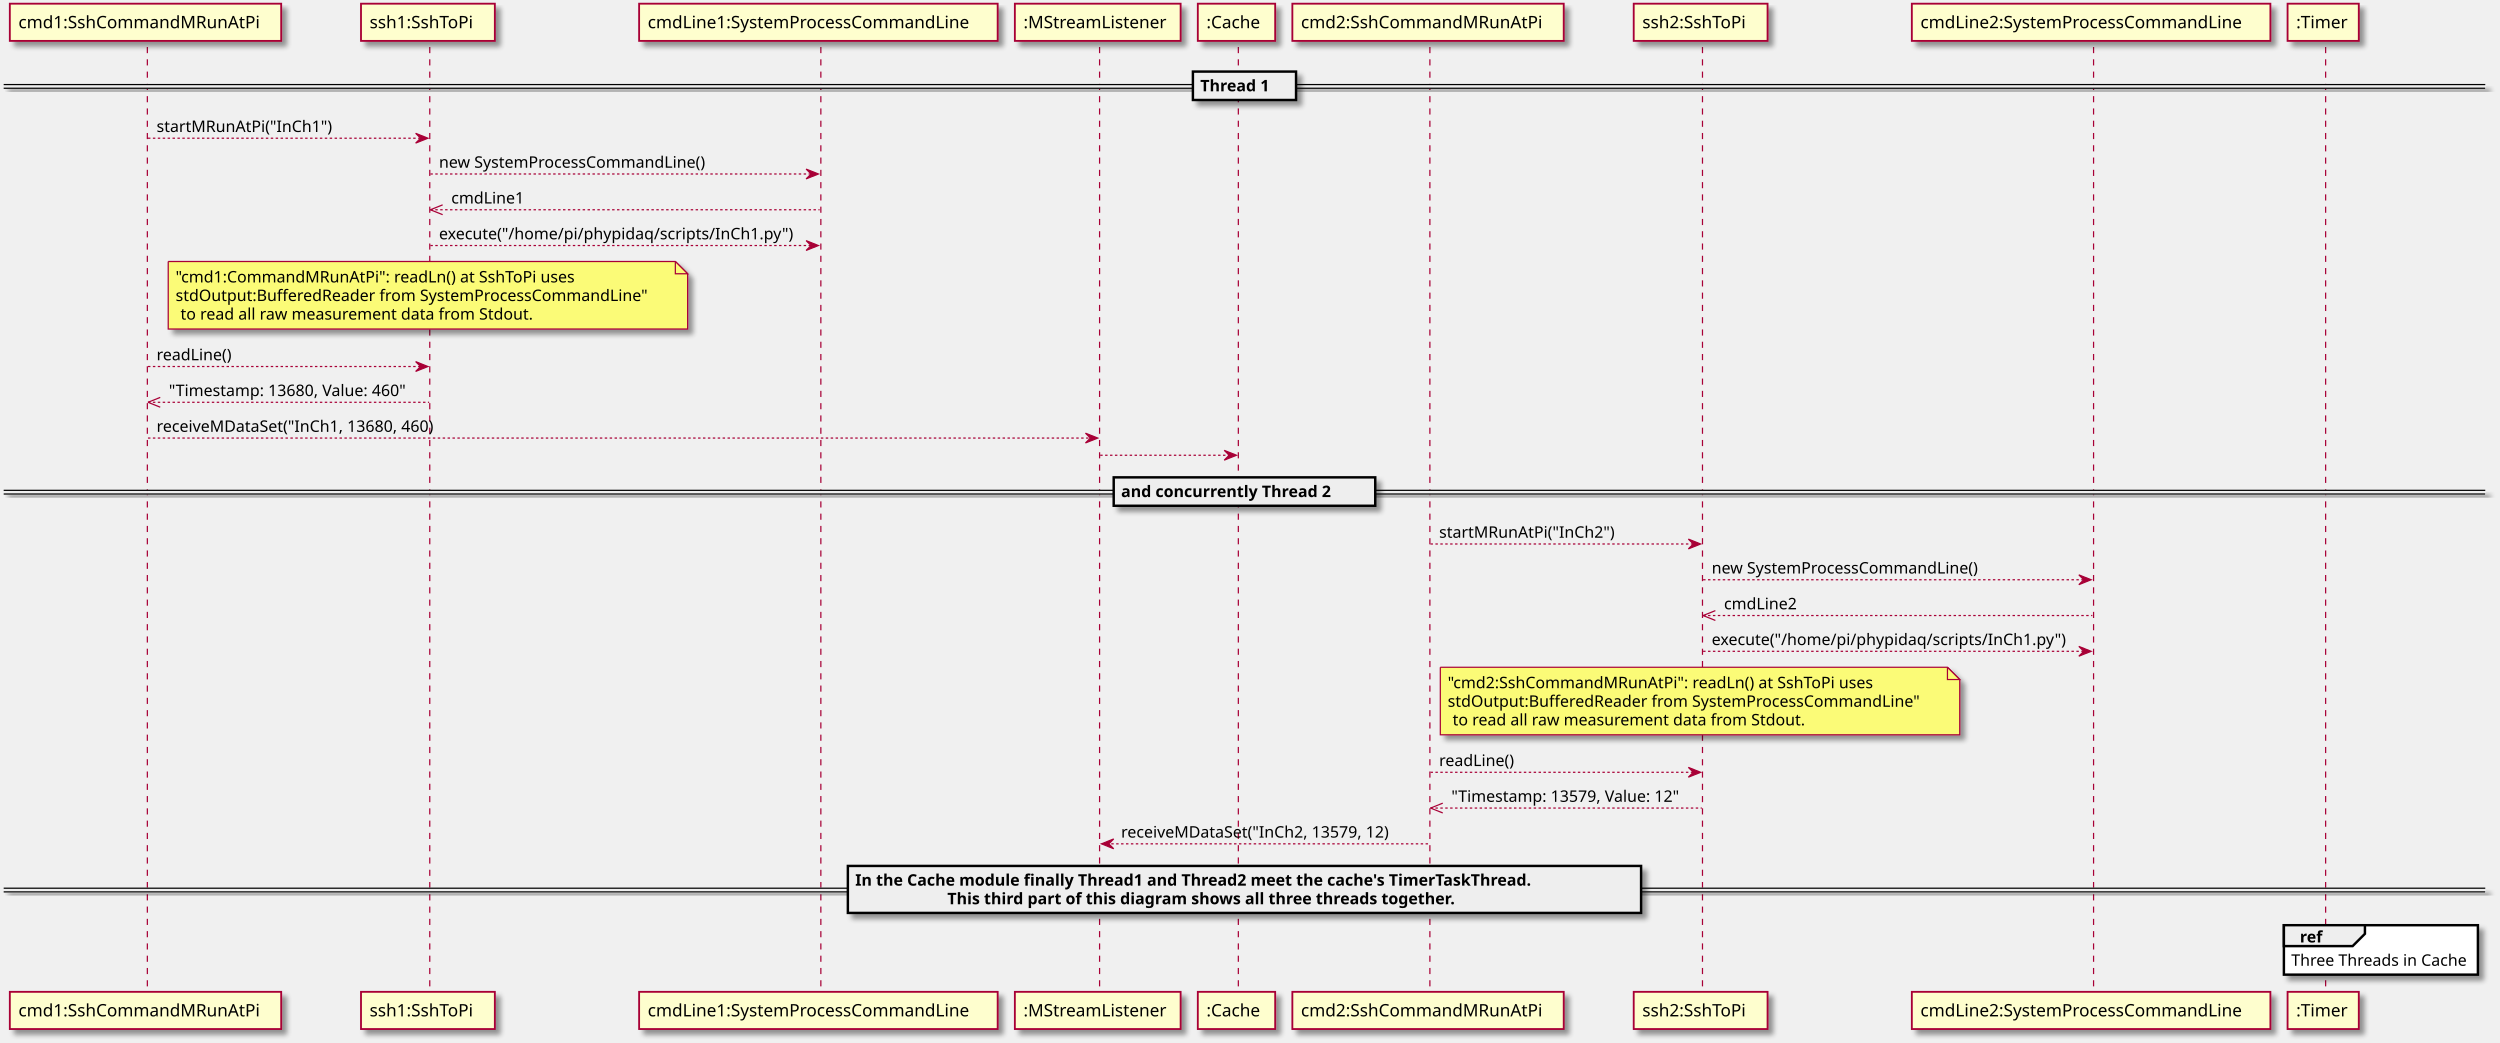
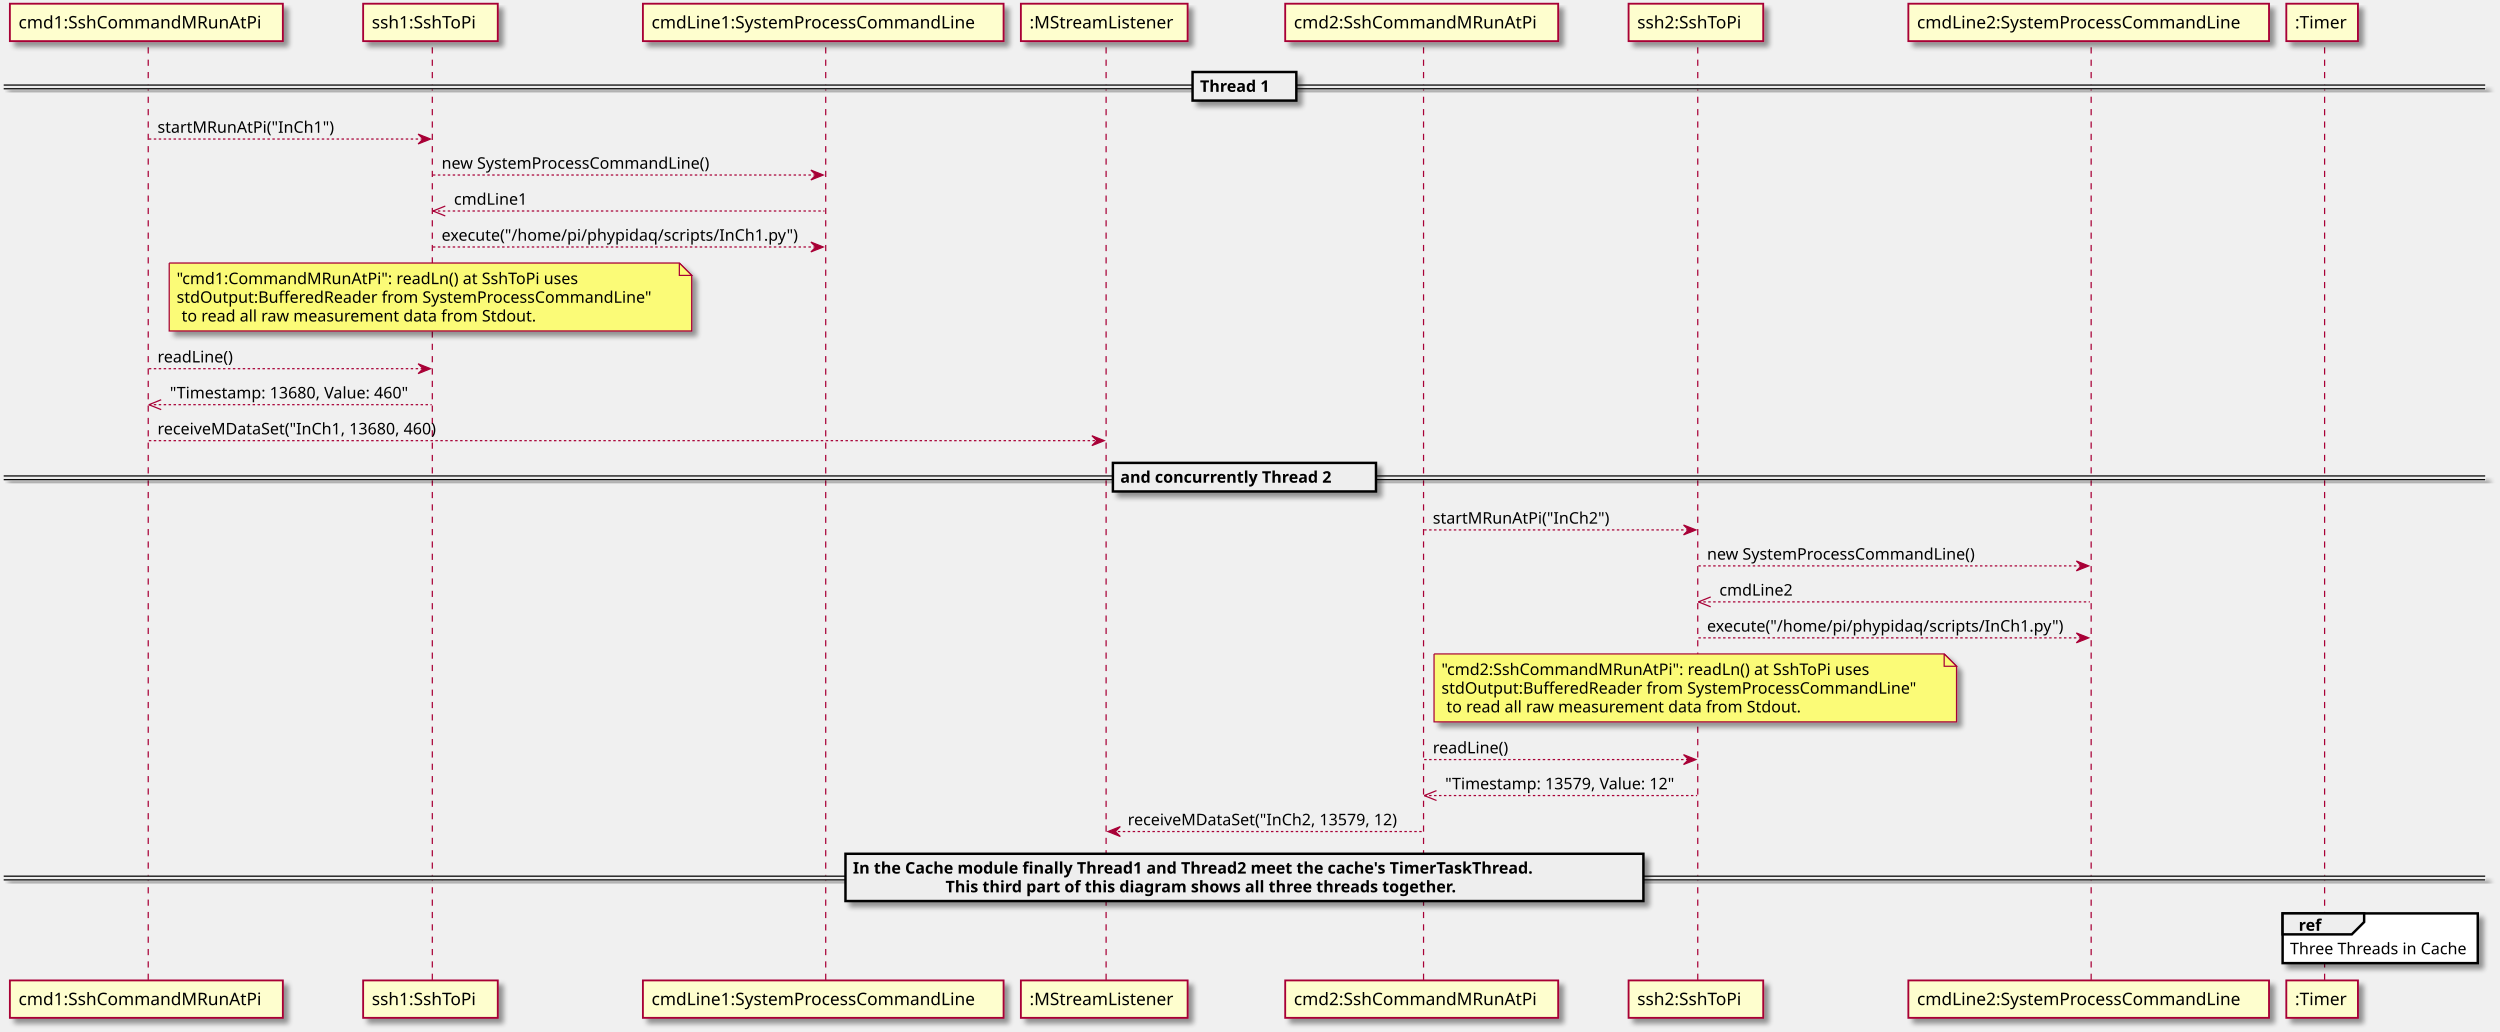
- <svg xmlns="http://www.w3.org/2000/svg" contentScriptType="application/ecmascript" contentStyleType="text/css" height="849px" preserveAspectRatio="none" style="width:2036px;height:849px;" version="1.1" viewBox="0 0 2036 849" width="2036px" zoomAndPan="magnify">
+ <svg xmlns="http://www.w3.org/2000/svg" contentScriptType="application/ecmascript" contentStyleType="text/css" height="835px" preserveAspectRatio="none" style="width:2024px;height:835px;" version="1.1" viewBox="0 0 2024 835" width="2024px" zoomAndPan="magnify">
  <defs>
-     <filter height="300%" id="fjxyus51dmdco" width="300%" x="-1" y="-1">
+     <filter height="300%" id="f1k03ajgm5s1bh" width="300%" x="-1" y="-1">
      <feGaussianBlur result="blurOut" stdDeviation="2.0" />
      <feColorMatrix in="blurOut" result="blurOut2" type="matrix" values="0 0 0 0 0 0 0 0 0 0 0 0 0 0 0 0 0 0 .4 0" />
      <feOffset dx="4.0" dy="4.0" in="blurOut2" result="blurOut3" />
      <feBlend in="SourceGraphic" in2="blurOut3" mode="normal" />
    </filter>
  </defs>
  <g>
-     <line style="stroke: #A80036; stroke-width: 1.0; stroke-dasharray: 5.0,5.0;" x1="120" x2="120" y1="38.297" y2="808.75" />
-     <line style="stroke: #A80036; stroke-width: 1.0; stroke-dasharray: 5.0,5.0;" x1="350" x2="350" y1="38.297" y2="808.75" />
-     <line style="stroke: #A80036; stroke-width: 1.0; stroke-dasharray: 5.0,5.0;" x1="668.5" x2="668.5" y1="38.297" y2="808.75" />
-     <line style="stroke: #A80036; stroke-width: 1.0; stroke-dasharray: 5.0,5.0;" x1="895.5" x2="895.5" y1="38.297" y2="808.75" />
-     <line style="stroke: #A80036; stroke-width: 1.0; stroke-dasharray: 5.0,5.0;" x1="1008.5" x2="1008.5" y1="38.297" y2="808.75" />
-     <line style="stroke: #A80036; stroke-width: 1.0; stroke-dasharray: 5.0,5.0;" x1="1164.5" x2="1164.5" y1="38.297" y2="808.75" />
-     <line style="stroke: #A80036; stroke-width: 1.0; stroke-dasharray: 5.0,5.0;" x1="1386.5" x2="1386.5" y1="38.297" y2="808.75" />
-     <line style="stroke: #A80036; stroke-width: 1.0; stroke-dasharray: 5.0,5.0;" x1="1705" x2="1705" y1="38.297" y2="808.75" />
-     <line style="stroke: #A80036; stroke-width: 1.0; stroke-dasharray: 5.0,5.0;" x1="1894" x2="1894" y1="38.297" y2="808.75" />
-     <rect fill="#FEFECE" filter="url(#fjxyus51dmdco)" height="30.297" style="stroke: #A80036; stroke-width: 1.5;" width="221" x="8" y="3" />
+     <line style="stroke: #A80036; stroke-width: 1.0; stroke-dasharray: 5.0,5.0;" x1="120" x2="120" y1="38.297" y2="794.75" />
+     <line style="stroke: #A80036; stroke-width: 1.0; stroke-dasharray: 5.0,5.0;" x1="350" x2="350" y1="38.297" y2="794.75" />
+     <line style="stroke: #A80036; stroke-width: 1.0; stroke-dasharray: 5.0,5.0;" x1="668.5" x2="668.5" y1="38.297" y2="794.75" />
+     <line style="stroke: #A80036; stroke-width: 1.0; stroke-dasharray: 5.0,5.0;" x1="895.5" x2="895.5" y1="38.297" y2="794.75" />
+     <line style="stroke: #A80036; stroke-width: 1.0; stroke-dasharray: 5.0,5.0;" x1="1152.5" x2="1152.5" y1="38.297" y2="794.75" />
+     <line style="stroke: #A80036; stroke-width: 1.0; stroke-dasharray: 5.0,5.0;" x1="1374.5" x2="1374.5" y1="38.297" y2="794.75" />
+     <line style="stroke: #A80036; stroke-width: 1.0; stroke-dasharray: 5.0,5.0;" x1="1693" x2="1693" y1="38.297" y2="794.75" />
+     <line style="stroke: #A80036; stroke-width: 1.0; stroke-dasharray: 5.0,5.0;" x1="1882" x2="1882" y1="38.297" y2="794.75" />
+     <rect fill="#FEFECE" filter="url(#f1k03ajgm5s1bh)" height="30.297" style="stroke: #A80036; stroke-width: 1.5;" width="221" x="8" y="3" />
    <text fill="#000000" font-family="sans-serif" font-size="14" lengthAdjust="spacingAndGlyphs" textLength="207" x="15" y="22.995">cmd1:SshCommandMRunAtPi</text>
-     <rect fill="#FEFECE" filter="url(#fjxyus51dmdco)" height="30.297" style="stroke: #A80036; stroke-width: 1.5;" width="221" x="8" y="807.75" />
-     <text fill="#000000" font-family="sans-serif" font-size="14" lengthAdjust="spacingAndGlyphs" textLength="207" x="15" y="827.745">cmd1:SshCommandMRunAtPi</text>
-     <rect fill="#FEFECE" filter="url(#fjxyus51dmdco)" height="30.297" style="stroke: #A80036; stroke-width: 1.5;" width="109" x="294" y="3" />
+     <rect fill="#FEFECE" filter="url(#f1k03ajgm5s1bh)" height="30.297" style="stroke: #A80036; stroke-width: 1.5;" width="221" x="8" y="793.75" />
+     <text fill="#000000" font-family="sans-serif" font-size="14" lengthAdjust="spacingAndGlyphs" textLength="207" x="15" y="813.745">cmd1:SshCommandMRunAtPi</text>
+     <rect fill="#FEFECE" filter="url(#f1k03ajgm5s1bh)" height="30.297" style="stroke: #A80036; stroke-width: 1.5;" width="109" x="294" y="3" />
    <text fill="#000000" font-family="sans-serif" font-size="14" lengthAdjust="spacingAndGlyphs" textLength="95" x="301" y="22.995">ssh1:SshToPi</text>
-     <rect fill="#FEFECE" filter="url(#fjxyus51dmdco)" height="30.297" style="stroke: #A80036; stroke-width: 1.5;" width="109" x="294" y="807.75" />
-     <text fill="#000000" font-family="sans-serif" font-size="14" lengthAdjust="spacingAndGlyphs" textLength="95" x="301" y="827.745">ssh1:SshToPi</text>
-     <rect fill="#FEFECE" filter="url(#fjxyus51dmdco)" height="30.297" style="stroke: #A80036; stroke-width: 1.5;" width="292" x="520.5" y="3" />
+     <rect fill="#FEFECE" filter="url(#f1k03ajgm5s1bh)" height="30.297" style="stroke: #A80036; stroke-width: 1.5;" width="109" x="294" y="793.75" />
+     <text fill="#000000" font-family="sans-serif" font-size="14" lengthAdjust="spacingAndGlyphs" textLength="95" x="301" y="813.745">ssh1:SshToPi</text>
+     <rect fill="#FEFECE" filter="url(#f1k03ajgm5s1bh)" height="30.297" style="stroke: #A80036; stroke-width: 1.5;" width="292" x="520.5" y="3" />
    <text fill="#000000" font-family="sans-serif" font-size="14" lengthAdjust="spacingAndGlyphs" textLength="278" x="527.5" y="22.995">cmdLine1:SystemProcessCommandLine</text>
-     <rect fill="#FEFECE" filter="url(#fjxyus51dmdco)" height="30.297" style="stroke: #A80036; stroke-width: 1.5;" width="292" x="520.5" y="807.75" />
-     <text fill="#000000" font-family="sans-serif" font-size="14" lengthAdjust="spacingAndGlyphs" textLength="278" x="527.5" y="827.745">cmdLine1:SystemProcessCommandLine</text>
-     <rect fill="#FEFECE" filter="url(#fjxyus51dmdco)" height="30.297" style="stroke: #A80036; stroke-width: 1.5;" width="135" x="826.5" y="3" />
+     <rect fill="#FEFECE" filter="url(#f1k03ajgm5s1bh)" height="30.297" style="stroke: #A80036; stroke-width: 1.5;" width="292" x="520.5" y="793.75" />
+     <text fill="#000000" font-family="sans-serif" font-size="14" lengthAdjust="spacingAndGlyphs" textLength="278" x="527.5" y="813.745">cmdLine1:SystemProcessCommandLine</text>
+     <rect fill="#FEFECE" filter="url(#f1k03ajgm5s1bh)" height="30.297" style="stroke: #A80036; stroke-width: 1.5;" width="135" x="826.5" y="3" />
    <text fill="#000000" font-family="sans-serif" font-size="14" lengthAdjust="spacingAndGlyphs" textLength="121" x="833.5" y="22.995">:MStreamListener</text>
-     <rect fill="#FEFECE" filter="url(#fjxyus51dmdco)" height="30.297" style="stroke: #A80036; stroke-width: 1.5;" width="135" x="826.5" y="807.75" />
-     <text fill="#000000" font-family="sans-serif" font-size="14" lengthAdjust="spacingAndGlyphs" textLength="121" x="833.5" y="827.745">:MStreamListener</text>
-     <rect fill="#FEFECE" filter="url(#fjxyus51dmdco)" height="30.297" style="stroke: #A80036; stroke-width: 1.5;" width="63" x="975.5" y="3" />
-     <text fill="#000000" font-family="sans-serif" font-size="14" lengthAdjust="spacingAndGlyphs" textLength="49" x="982.5" y="22.995">:Cache</text>
-     <rect fill="#FEFECE" filter="url(#fjxyus51dmdco)" height="30.297" style="stroke: #A80036; stroke-width: 1.5;" width="63" x="975.5" y="807.75" />
-     <text fill="#000000" font-family="sans-serif" font-size="14" lengthAdjust="spacingAndGlyphs" textLength="49" x="982.5" y="827.745">:Cache</text>
-     <rect fill="#FEFECE" filter="url(#fjxyus51dmdco)" height="30.297" style="stroke: #A80036; stroke-width: 1.5;" width="221" x="1052.5" y="3" />
-     <text fill="#000000" font-family="sans-serif" font-size="14" lengthAdjust="spacingAndGlyphs" textLength="207" x="1059.5" y="22.995">cmd2:SshCommandMRunAtPi</text>
-     <rect fill="#FEFECE" filter="url(#fjxyus51dmdco)" height="30.297" style="stroke: #A80036; stroke-width: 1.5;" width="221" x="1052.5" y="807.75" />
-     <text fill="#000000" font-family="sans-serif" font-size="14" lengthAdjust="spacingAndGlyphs" textLength="207" x="1059.5" y="827.745">cmd2:SshCommandMRunAtPi</text>
-     <rect fill="#FEFECE" filter="url(#fjxyus51dmdco)" height="30.297" style="stroke: #A80036; stroke-width: 1.5;" width="109" x="1330.5" y="3" />
-     <text fill="#000000" font-family="sans-serif" font-size="14" lengthAdjust="spacingAndGlyphs" textLength="95" x="1337.5" y="22.995">ssh2:SshToPi</text>
-     <rect fill="#FEFECE" filter="url(#fjxyus51dmdco)" height="30.297" style="stroke: #A80036; stroke-width: 1.5;" width="109" x="1330.5" y="807.75" />
-     <text fill="#000000" font-family="sans-serif" font-size="14" lengthAdjust="spacingAndGlyphs" textLength="95" x="1337.5" y="827.745">ssh2:SshToPi</text>
-     <rect fill="#FEFECE" filter="url(#fjxyus51dmdco)" height="30.297" style="stroke: #A80036; stroke-width: 1.5;" width="292" x="1557" y="3" />
-     <text fill="#000000" font-family="sans-serif" font-size="14" lengthAdjust="spacingAndGlyphs" textLength="278" x="1564" y="22.995">cmdLine2:SystemProcessCommandLine</text>
-     <rect fill="#FEFECE" filter="url(#fjxyus51dmdco)" height="30.297" style="stroke: #A80036; stroke-width: 1.5;" width="292" x="1557" y="807.75" />
-     <text fill="#000000" font-family="sans-serif" font-size="14" lengthAdjust="spacingAndGlyphs" textLength="278" x="1564" y="827.745">cmdLine2:SystemProcessCommandLine</text>
-     <rect fill="#FEFECE" filter="url(#fjxyus51dmdco)" height="30.297" style="stroke: #A80036; stroke-width: 1.5;" width="58" x="1863" y="3" />
-     <text fill="#000000" font-family="sans-serif" font-size="14" lengthAdjust="spacingAndGlyphs" textLength="44" x="1870" y="22.995">:Timer</text>
-     <rect fill="#FEFECE" filter="url(#fjxyus51dmdco)" height="30.297" style="stroke: #A80036; stroke-width: 1.5;" width="58" x="1863" y="807.75" />
-     <text fill="#000000" font-family="sans-serif" font-size="14" lengthAdjust="spacingAndGlyphs" textLength="44" x="1870" y="827.745">:Timer</text>
-     <rect fill="#EEEEEE" filter="url(#fjxyus51dmdco)" height="3" style="stroke: #EEEEEE; stroke-width: 1.0;" width="2021" x="3" y="68.863" />
-     <line style="stroke: #000000; stroke-width: 1.0;" x1="3" x2="2024" y1="68.863" y2="68.863" />
-     <line style="stroke: #000000; stroke-width: 1.0;" x1="3" x2="2024" y1="71.863" y2="71.863" />
-     <rect fill="#EEEEEE" filter="url(#fjxyus51dmdco)" height="23.133" style="stroke: #000000; stroke-width: 2.0;" width="84" x="971.5" y="58.297" />
-     <text fill="#000000" font-family="sans-serif" font-size="13" font-weight="bold" lengthAdjust="spacingAndGlyphs" textLength="65" x="977.5" y="74.364">Thread 1</text>
+     <rect fill="#FEFECE" filter="url(#f1k03ajgm5s1bh)" height="30.297" style="stroke: #A80036; stroke-width: 1.5;" width="135" x="826.5" y="793.75" />
+     <text fill="#000000" font-family="sans-serif" font-size="14" lengthAdjust="spacingAndGlyphs" textLength="121" x="833.5" y="813.745">:MStreamListener</text>
+     <rect fill="#FEFECE" filter="url(#f1k03ajgm5s1bh)" height="30.297" style="stroke: #A80036; stroke-width: 1.5;" width="221" x="1040.5" y="3" />
+     <text fill="#000000" font-family="sans-serif" font-size="14" lengthAdjust="spacingAndGlyphs" textLength="207" x="1047.5" y="22.995">cmd2:SshCommandMRunAtPi</text>
+     <rect fill="#FEFECE" filter="url(#f1k03ajgm5s1bh)" height="30.297" style="stroke: #A80036; stroke-width: 1.5;" width="221" x="1040.5" y="793.75" />
+     <text fill="#000000" font-family="sans-serif" font-size="14" lengthAdjust="spacingAndGlyphs" textLength="207" x="1047.5" y="813.745">cmd2:SshCommandMRunAtPi</text>
+     <rect fill="#FEFECE" filter="url(#f1k03ajgm5s1bh)" height="30.297" style="stroke: #A80036; stroke-width: 1.5;" width="109" x="1318.5" y="3" />
+     <text fill="#000000" font-family="sans-serif" font-size="14" lengthAdjust="spacingAndGlyphs" textLength="95" x="1325.5" y="22.995">ssh2:SshToPi</text>
+     <rect fill="#FEFECE" filter="url(#f1k03ajgm5s1bh)" height="30.297" style="stroke: #A80036; stroke-width: 1.5;" width="109" x="1318.5" y="793.75" />
+     <text fill="#000000" font-family="sans-serif" font-size="14" lengthAdjust="spacingAndGlyphs" textLength="95" x="1325.5" y="813.745">ssh2:SshToPi</text>
+     <rect fill="#FEFECE" filter="url(#f1k03ajgm5s1bh)" height="30.297" style="stroke: #A80036; stroke-width: 1.5;" width="292" x="1545" y="3" />
+     <text fill="#000000" font-family="sans-serif" font-size="14" lengthAdjust="spacingAndGlyphs" textLength="278" x="1552" y="22.995">cmdLine2:SystemProcessCommandLine</text>
+     <rect fill="#FEFECE" filter="url(#f1k03ajgm5s1bh)" height="30.297" style="stroke: #A80036; stroke-width: 1.5;" width="292" x="1545" y="793.75" />
+     <text fill="#000000" font-family="sans-serif" font-size="14" lengthAdjust="spacingAndGlyphs" textLength="278" x="1552" y="813.745">cmdLine2:SystemProcessCommandLine</text>
+     <rect fill="#FEFECE" filter="url(#f1k03ajgm5s1bh)" height="30.297" style="stroke: #A80036; stroke-width: 1.5;" width="58" x="1851" y="3" />
+     <text fill="#000000" font-family="sans-serif" font-size="14" lengthAdjust="spacingAndGlyphs" textLength="44" x="1858" y="22.995">:Timer</text>
+     <rect fill="#FEFECE" filter="url(#f1k03ajgm5s1bh)" height="30.297" style="stroke: #A80036; stroke-width: 1.5;" width="58" x="1851" y="793.75" />
+     <text fill="#000000" font-family="sans-serif" font-size="14" lengthAdjust="spacingAndGlyphs" textLength="44" x="1858" y="813.745">:Timer</text>
+     <rect fill="#EEEEEE" filter="url(#f1k03ajgm5s1bh)" height="3" style="stroke: #EEEEEE; stroke-width: 1.0;" width="2009" x="3" y="68.863" />
+     <line style="stroke: #000000; stroke-width: 1.0;" x1="3" x2="2012" y1="68.863" y2="68.863" />
+     <line style="stroke: #000000; stroke-width: 1.0;" x1="3" x2="2012" y1="71.863" y2="71.863" />
+     <rect fill="#EEEEEE" filter="url(#f1k03ajgm5s1bh)" height="23.133" style="stroke: #000000; stroke-width: 2.0;" width="84" x="965.5" y="58.297" />
+     <text fill="#000000" font-family="sans-serif" font-size="13" font-weight="bold" lengthAdjust="spacingAndGlyphs" textLength="65" x="971.5" y="74.364">Thread 1</text>
    <polygon fill="#A80036" points="338.5,108.562,348.5,112.562,338.5,116.562,342.5,112.562" style="stroke: #A80036; stroke-width: 1.0;" />
    <line style="stroke: #A80036; stroke-width: 1.0; stroke-dasharray: 2.0,2.0;" x1="120.5" x2="344.5" y1="112.562" y2="112.562" />
    <text fill="#000000" font-family="sans-serif" font-size="13" lengthAdjust="spacingAndGlyphs" textLength="146" x="127.5" y="107.497">startMRunAtPi("InCh1")</text>
    <polygon fill="#A80036" points="656.5,137.695,666.5,141.695,656.5,145.695,660.5,141.695" style="stroke: #A80036; stroke-width: 1.0;" />
    <line style="stroke: #A80036; stroke-width: 1.0; stroke-dasharray: 2.0,2.0;" x1="350.5" x2="662.5" y1="141.695" y2="141.695" />
    <text fill="#000000" font-family="sans-serif" font-size="13" lengthAdjust="spacingAndGlyphs" textLength="231" x="357.5" y="136.629">new SystemProcessCommandLine()</text>
    <line style="stroke: #A80036; stroke-width: 1.0;" x1="350.5" x2="360.5" y1="170.828" y2="166.828" />
    <line style="stroke: #A80036; stroke-width: 1.0;" x1="350.5" x2="360.5" y1="170.828" y2="174.828" />
    <line style="stroke: #A80036; stroke-width: 1.0; stroke-dasharray: 2.0,2.0;" x1="350.5" x2="667.5" y1="170.828" y2="170.828" />
    <text fill="#000000" font-family="sans-serif" font-size="13" lengthAdjust="spacingAndGlyphs" textLength="62" x="367.5" y="165.762">cmdLine1</text>
    <polygon fill="#A80036" points="656.5,195.961,666.5,199.961,656.5,203.961,660.5,199.961" style="stroke: #A80036; stroke-width: 1.0;" />
    <line style="stroke: #A80036; stroke-width: 1.0; stroke-dasharray: 2.0,2.0;" x1="350.5" x2="662.5" y1="199.961" y2="199.961" />
    <text fill="#000000" font-family="sans-serif" font-size="13" lengthAdjust="spacingAndGlyphs" textLength="294" x="357.5" y="194.895">execute("/home/pi/phypidaq/scripts/InCh1.py")</text>
-     <path d="M137,212.961 L137,267.961 L560,267.961 L560,222.961 L550,212.961 L137,212.961 " fill="#FBFB77" filter="url(#fjxyus51dmdco)" style="stroke: #A80036; stroke-width: 1.0;" />
+     <path d="M137,212.961 L137,267.961 L560,267.961 L560,222.961 L550,212.961 L137,212.961 " fill="#FBFB77" filter="url(#f1k03ajgm5s1bh)" style="stroke: #A80036; stroke-width: 1.0;" />
    <path d="M550,212.961 L550,222.961 L560,222.961 L550,212.961 " fill="#FBFB77" style="stroke: #A80036; stroke-width: 1.0;" />
    <text fill="#000000" font-family="sans-serif" font-size="13" lengthAdjust="spacingAndGlyphs" textLength="344" x="143" y="230.028">"cmd1:CommandMRunAtPi": readLn() at SshToPi uses</text>
    <text fill="#000000" font-family="sans-serif" font-size="13" lengthAdjust="spacingAndGlyphs" textLength="402" x="143" y="245.161">stdOutput:BufferedReader from SystemProcessCommandLine"</text>
    <text fill="#000000" font-family="sans-serif" font-size="13" lengthAdjust="spacingAndGlyphs" textLength="303" x="147" y="260.293">to read all raw measurement data from Stdout.</text>
    <polygon fill="#A80036" points="338.5,294.492,348.5,298.492,338.5,302.492,342.5,298.492" style="stroke: #A80036; stroke-width: 1.0;" />
    <line style="stroke: #A80036; stroke-width: 1.0; stroke-dasharray: 2.0,2.0;" x1="120.5" x2="344.5" y1="298.492" y2="298.492" />
    <text fill="#000000" font-family="sans-serif" font-size="13" lengthAdjust="spacingAndGlyphs" textLength="65" x="127.5" y="293.426">readLine()</text>
    <line style="stroke: #A80036; stroke-width: 1.0;" x1="120.5" x2="130.5" y1="327.625" y2="323.625" />
    <line style="stroke: #A80036; stroke-width: 1.0;" x1="120.5" x2="130.5" y1="327.625" y2="331.625" />
    <line style="stroke: #A80036; stroke-width: 1.0; stroke-dasharray: 2.0,2.0;" x1="120.5" x2="349.5" y1="327.625" y2="327.625" />
    <text fill="#000000" font-family="sans-serif" font-size="13" lengthAdjust="spacingAndGlyphs" textLength="206" x="137.5" y="322.559">"Timestamp: 13680, Value: 460"</text>
    <polygon fill="#A80036" points="884,352.758,894,356.758,884,360.758,888,356.758" style="stroke: #A80036; stroke-width: 1.0;" />
    <line style="stroke: #A80036; stroke-width: 1.0; stroke-dasharray: 2.0,2.0;" x1="120.5" x2="890" y1="356.758" y2="356.758" />
    <text fill="#000000" font-family="sans-serif" font-size="13" lengthAdjust="spacingAndGlyphs" textLength="241" x="127.5" y="351.692">receiveMDataSet("InCh1, 13680, 460)</text>
-     <polygon fill="#A80036" points="997,366.758,1007,370.758,997,374.758,1001,370.758" style="stroke: #A80036; stroke-width: 1.0;" />
-     <line style="stroke: #A80036; stroke-width: 1.0; stroke-dasharray: 2.0,2.0;" x1="896" x2="1003" y1="370.758" y2="370.758" />
-     <rect fill="#EEEEEE" filter="url(#fjxyus51dmdco)" height="3" style="stroke: #EEEEEE; stroke-width: 1.0;" width="2021" x="3" y="399.324" />
-     <line style="stroke: #000000; stroke-width: 1.0;" x1="3" x2="2024" y1="399.324" y2="399.324" />
-     <line style="stroke: #000000; stroke-width: 1.0;" x1="3" x2="2024" y1="402.324" y2="402.324" />
-     <rect fill="#EEEEEE" filter="url(#fjxyus51dmdco)" height="23.133" style="stroke: #000000; stroke-width: 2.0;" width="213" x="907" y="388.758" />
-     <text fill="#000000" font-family="sans-serif" font-size="13" font-weight="bold" lengthAdjust="spacingAndGlyphs" textLength="194" x="913" y="404.825">and concurrently Thread 2</text>
-     <polygon fill="#A80036" points="1375,439.023,1385,443.023,1375,447.023,1379,443.023" style="stroke: #A80036; stroke-width: 1.0;" />
-     <line style="stroke: #A80036; stroke-width: 1.0; stroke-dasharray: 2.0,2.0;" x1="1165" x2="1381" y1="443.023" y2="443.023" />
-     <text fill="#000000" font-family="sans-serif" font-size="13" lengthAdjust="spacingAndGlyphs" textLength="146" x="1172" y="437.957">startMRunAtPi("InCh2")</text>
-     <polygon fill="#A80036" points="1693,468.156,1703,472.156,1693,476.156,1697,472.156" style="stroke: #A80036; stroke-width: 1.0;" />
-     <line style="stroke: #A80036; stroke-width: 1.0; stroke-dasharray: 2.0,2.0;" x1="1387" x2="1699" y1="472.156" y2="472.156" />
-     <text fill="#000000" font-family="sans-serif" font-size="13" lengthAdjust="spacingAndGlyphs" textLength="231" x="1394" y="467.09">new SystemProcessCommandLine()</text>
-     <line style="stroke: #A80036; stroke-width: 1.0;" x1="1387" x2="1397" y1="501.289" y2="497.289" />
-     <line style="stroke: #A80036; stroke-width: 1.0;" x1="1387" x2="1397" y1="501.289" y2="505.289" />
-     <line style="stroke: #A80036; stroke-width: 1.0; stroke-dasharray: 2.0,2.0;" x1="1387" x2="1704" y1="501.289" y2="501.289" />
-     <text fill="#000000" font-family="sans-serif" font-size="13" lengthAdjust="spacingAndGlyphs" textLength="62" x="1404" y="496.223">cmdLine2</text>
-     <polygon fill="#A80036" points="1693,526.422,1703,530.422,1693,534.422,1697,530.422" style="stroke: #A80036; stroke-width: 1.0;" />
-     <line style="stroke: #A80036; stroke-width: 1.0; stroke-dasharray: 2.0,2.0;" x1="1387" x2="1699" y1="530.422" y2="530.422" />
-     <text fill="#000000" font-family="sans-serif" font-size="13" lengthAdjust="spacingAndGlyphs" textLength="294" x="1394" y="525.356">execute("/home/pi/phypidaq/scripts/InCh1.py")</text>
-     <path d="M1173,543.422 L1173,598.422 L1596,598.422 L1596,553.422 L1586,543.422 L1173,543.422 " fill="#FBFB77" filter="url(#fjxyus51dmdco)" style="stroke: #A80036; stroke-width: 1.0;" />
-     <path d="M1586,543.422 L1586,553.422 L1596,553.422 L1586,543.422 " fill="#FBFB77" style="stroke: #A80036; stroke-width: 1.0;" />
-     <text fill="#000000" font-family="sans-serif" font-size="13" lengthAdjust="spacingAndGlyphs" textLength="368" x="1179" y="560.489">"cmd2:SshCommandMRunAtPi": readLn() at SshToPi uses</text>
-     <text fill="#000000" font-family="sans-serif" font-size="13" lengthAdjust="spacingAndGlyphs" textLength="402" x="1179" y="575.622">stdOutput:BufferedReader from SystemProcessCommandLine"</text>
-     <text fill="#000000" font-family="sans-serif" font-size="13" lengthAdjust="spacingAndGlyphs" textLength="303" x="1183" y="590.754">to read all raw measurement data from Stdout.</text>
-     <polygon fill="#A80036" points="1375,624.953,1385,628.953,1375,632.953,1379,628.953" style="stroke: #A80036; stroke-width: 1.0;" />
-     <line style="stroke: #A80036; stroke-width: 1.0; stroke-dasharray: 2.0,2.0;" x1="1165" x2="1381" y1="628.953" y2="628.953" />
-     <text fill="#000000" font-family="sans-serif" font-size="13" lengthAdjust="spacingAndGlyphs" textLength="65" x="1172" y="623.887">readLine()</text>
-     <line style="stroke: #A80036; stroke-width: 1.0;" x1="1165" x2="1175" y1="658.086" y2="654.086" />
-     <line style="stroke: #A80036; stroke-width: 1.0;" x1="1165" x2="1175" y1="658.086" y2="662.086" />
-     <line style="stroke: #A80036; stroke-width: 1.0; stroke-dasharray: 2.0,2.0;" x1="1165" x2="1386" y1="658.086" y2="658.086" />
-     <text fill="#000000" font-family="sans-serif" font-size="13" lengthAdjust="spacingAndGlyphs" textLength="198" x="1182" y="653.02">"Timestamp: 13579, Value: 12"</text>
-     <polygon fill="#A80036" points="907,683.219,897,687.219,907,691.219,903,687.219" style="stroke: #A80036; stroke-width: 1.0;" />
-     <line style="stroke: #A80036; stroke-width: 1.0; stroke-dasharray: 2.0,2.0;" x1="901" x2="1164" y1="687.219" y2="687.219" />
-     <text fill="#000000" font-family="sans-serif" font-size="13" lengthAdjust="spacingAndGlyphs" textLength="233" x="913" y="682.153">receiveMDataSet("InCh2, 13579, 12)</text>
-     <rect fill="#EEEEEE" filter="url(#fjxyus51dmdco)" height="3" style="stroke: #EEEEEE; stroke-width: 1.0;" width="2021" x="3" y="723.352" />
-     <line style="stroke: #000000; stroke-width: 1.0;" x1="3" x2="2024" y1="723.352" y2="723.352" />
-     <line style="stroke: #000000; stroke-width: 1.0;" x1="3" x2="2024" y1="726.352" y2="726.352" />
-     <rect fill="#EEEEEE" filter="url(#fjxyus51dmdco)" height="38.266" style="stroke: #000000; stroke-width: 2.0;" width="646" x="690.5" y="705.219" />
-     <text fill="#000000" font-family="sans-serif" font-size="13" font-weight="bold" lengthAdjust="spacingAndGlyphs" textLength="632" x="696.5" y="721.286">In the Cache module finally Thread1 and Thread2 meet the cache's TimerTaskThread.</text>
-     <text fill="#000000" font-family="sans-serif" font-size="13" font-weight="bold" lengthAdjust="spacingAndGlyphs" textLength="477" x="771.5" y="736.418">This third part of this diagram shows all three threads together.</text>
-     <rect fill="#FFFFFF" filter="url(#fjxyus51dmdco)" height="40.266" style="stroke: #000000; stroke-width: 2.0;" width="158" x="1860" y="753.484" />
-     <polygon fill="#EEEEEE" points="1860,753.484,1926,753.484,1926,760.484,1916,770.484,1860,770.484,1860,753.484" style="stroke: #000000; stroke-width: 2.0;" />
-     <text fill="#000000" font-family="sans-serif" font-size="13" font-weight="bold" lengthAdjust="spacingAndGlyphs" textLength="21" x="1873" y="767.551">ref</text>
-     <text fill="#000000" font-family="sans-serif" font-size="13" lengthAdjust="spacingAndGlyphs" textLength="150" x="1866" y="786.551">Three Threads in Cache</text>
+     <rect fill="#EEEEEE" filter="url(#f1k03ajgm5s1bh)" height="3" style="stroke: #EEEEEE; stroke-width: 1.0;" width="2009" x="3" y="385.324" />
+     <line style="stroke: #000000; stroke-width: 1.0;" x1="3" x2="2012" y1="385.324" y2="385.324" />
+     <line style="stroke: #000000; stroke-width: 1.0;" x1="3" x2="2012" y1="388.324" y2="388.324" />
+     <rect fill="#EEEEEE" filter="url(#f1k03ajgm5s1bh)" height="23.133" style="stroke: #000000; stroke-width: 2.0;" width="213" x="901" y="374.758" />
+     <text fill="#000000" font-family="sans-serif" font-size="13" font-weight="bold" lengthAdjust="spacingAndGlyphs" textLength="194" x="907" y="390.825">and concurrently Thread 2</text>
+     <polygon fill="#A80036" points="1363,425.023,1373,429.023,1363,433.023,1367,429.023" style="stroke: #A80036; stroke-width: 1.0;" />
+     <line style="stroke: #A80036; stroke-width: 1.0; stroke-dasharray: 2.0,2.0;" x1="1153" x2="1369" y1="429.023" y2="429.023" />
+     <text fill="#000000" font-family="sans-serif" font-size="13" lengthAdjust="spacingAndGlyphs" textLength="146" x="1160" y="423.957">startMRunAtPi("InCh2")</text>
+     <polygon fill="#A80036" points="1681,454.156,1691,458.156,1681,462.156,1685,458.156" style="stroke: #A80036; stroke-width: 1.0;" />
+     <line style="stroke: #A80036; stroke-width: 1.0; stroke-dasharray: 2.0,2.0;" x1="1375" x2="1687" y1="458.156" y2="458.156" />
+     <text fill="#000000" font-family="sans-serif" font-size="13" lengthAdjust="spacingAndGlyphs" textLength="231" x="1382" y="453.09">new SystemProcessCommandLine()</text>
+     <line style="stroke: #A80036; stroke-width: 1.0;" x1="1375" x2="1385" y1="487.289" y2="483.289" />
+     <line style="stroke: #A80036; stroke-width: 1.0;" x1="1375" x2="1385" y1="487.289" y2="491.289" />
+     <line style="stroke: #A80036; stroke-width: 1.0; stroke-dasharray: 2.0,2.0;" x1="1375" x2="1692" y1="487.289" y2="487.289" />
+     <text fill="#000000" font-family="sans-serif" font-size="13" lengthAdjust="spacingAndGlyphs" textLength="62" x="1392" y="482.223">cmdLine2</text>
+     <polygon fill="#A80036" points="1681,512.422,1691,516.422,1681,520.422,1685,516.422" style="stroke: #A80036; stroke-width: 1.0;" />
+     <line style="stroke: #A80036; stroke-width: 1.0; stroke-dasharray: 2.0,2.0;" x1="1375" x2="1687" y1="516.422" y2="516.422" />
+     <text fill="#000000" font-family="sans-serif" font-size="13" lengthAdjust="spacingAndGlyphs" textLength="294" x="1382" y="511.356">execute("/home/pi/phypidaq/scripts/InCh1.py")</text>
+     <path d="M1161,529.422 L1161,584.422 L1584,584.422 L1584,539.422 L1574,529.422 L1161,529.422 " fill="#FBFB77" filter="url(#f1k03ajgm5s1bh)" style="stroke: #A80036; stroke-width: 1.0;" />
+     <path d="M1574,529.422 L1574,539.422 L1584,539.422 L1574,529.422 " fill="#FBFB77" style="stroke: #A80036; stroke-width: 1.0;" />
+     <text fill="#000000" font-family="sans-serif" font-size="13" lengthAdjust="spacingAndGlyphs" textLength="368" x="1167" y="546.489">"cmd2:SshCommandMRunAtPi": readLn() at SshToPi uses</text>
+     <text fill="#000000" font-family="sans-serif" font-size="13" lengthAdjust="spacingAndGlyphs" textLength="402" x="1167" y="561.622">stdOutput:BufferedReader from SystemProcessCommandLine"</text>
+     <text fill="#000000" font-family="sans-serif" font-size="13" lengthAdjust="spacingAndGlyphs" textLength="303" x="1171" y="576.754">to read all raw measurement data from Stdout.</text>
+     <polygon fill="#A80036" points="1363,610.953,1373,614.953,1363,618.953,1367,614.953" style="stroke: #A80036; stroke-width: 1.0;" />
+     <line style="stroke: #A80036; stroke-width: 1.0; stroke-dasharray: 2.0,2.0;" x1="1153" x2="1369" y1="614.953" y2="614.953" />
+     <text fill="#000000" font-family="sans-serif" font-size="13" lengthAdjust="spacingAndGlyphs" textLength="65" x="1160" y="609.887">readLine()</text>
+     <line style="stroke: #A80036; stroke-width: 1.0;" x1="1153" x2="1163" y1="644.086" y2="640.086" />
+     <line style="stroke: #A80036; stroke-width: 1.0;" x1="1153" x2="1163" y1="644.086" y2="648.086" />
+     <line style="stroke: #A80036; stroke-width: 1.0; stroke-dasharray: 2.0,2.0;" x1="1153" x2="1374" y1="644.086" y2="644.086" />
+     <text fill="#000000" font-family="sans-serif" font-size="13" lengthAdjust="spacingAndGlyphs" textLength="198" x="1170" y="639.02">"Timestamp: 13579, Value: 12"</text>
+     <polygon fill="#A80036" points="907,669.219,897,673.219,907,677.219,903,673.219" style="stroke: #A80036; stroke-width: 1.0;" />
+     <line style="stroke: #A80036; stroke-width: 1.0; stroke-dasharray: 2.0,2.0;" x1="901" x2="1152" y1="673.219" y2="673.219" />
+     <text fill="#000000" font-family="sans-serif" font-size="13" lengthAdjust="spacingAndGlyphs" textLength="233" x="913" y="668.153">receiveMDataSet("InCh2, 13579, 12)</text>
+     <rect fill="#EEEEEE" filter="url(#f1k03ajgm5s1bh)" height="3" style="stroke: #EEEEEE; stroke-width: 1.0;" width="2009" x="3" y="709.352" />
+     <line style="stroke: #000000; stroke-width: 1.0;" x1="3" x2="2012" y1="709.352" y2="709.352" />
+     <line style="stroke: #000000; stroke-width: 1.0;" x1="3" x2="2012" y1="712.352" y2="712.352" />
+     <rect fill="#EEEEEE" filter="url(#f1k03ajgm5s1bh)" height="38.266" style="stroke: #000000; stroke-width: 2.0;" width="646" x="684.5" y="691.219" />
+     <text fill="#000000" font-family="sans-serif" font-size="13" font-weight="bold" lengthAdjust="spacingAndGlyphs" textLength="632" x="690.5" y="707.286">In the Cache module finally Thread1 and Thread2 meet the cache's TimerTaskThread.</text>
+     <text fill="#000000" font-family="sans-serif" font-size="13" font-weight="bold" lengthAdjust="spacingAndGlyphs" textLength="477" x="765.5" y="722.418">This third part of this diagram shows all three threads together.</text>
+     <rect fill="#FFFFFF" filter="url(#f1k03ajgm5s1bh)" height="40.266" style="stroke: #000000; stroke-width: 2.0;" width="158" x="1848" y="739.484" />
+     <polygon fill="#EEEEEE" points="1848,739.484,1914,739.484,1914,746.484,1904,756.484,1848,756.484,1848,739.484" style="stroke: #000000; stroke-width: 2.0;" />
+     <text fill="#000000" font-family="sans-serif" font-size="13" font-weight="bold" lengthAdjust="spacingAndGlyphs" textLength="21" x="1861" y="753.551">ref</text>
+     <text fill="#000000" font-family="sans-serif" font-size="13" lengthAdjust="spacingAndGlyphs" textLength="150" x="1854" y="772.551">Three Threads in Cache</text>
  </g>
</svg>
